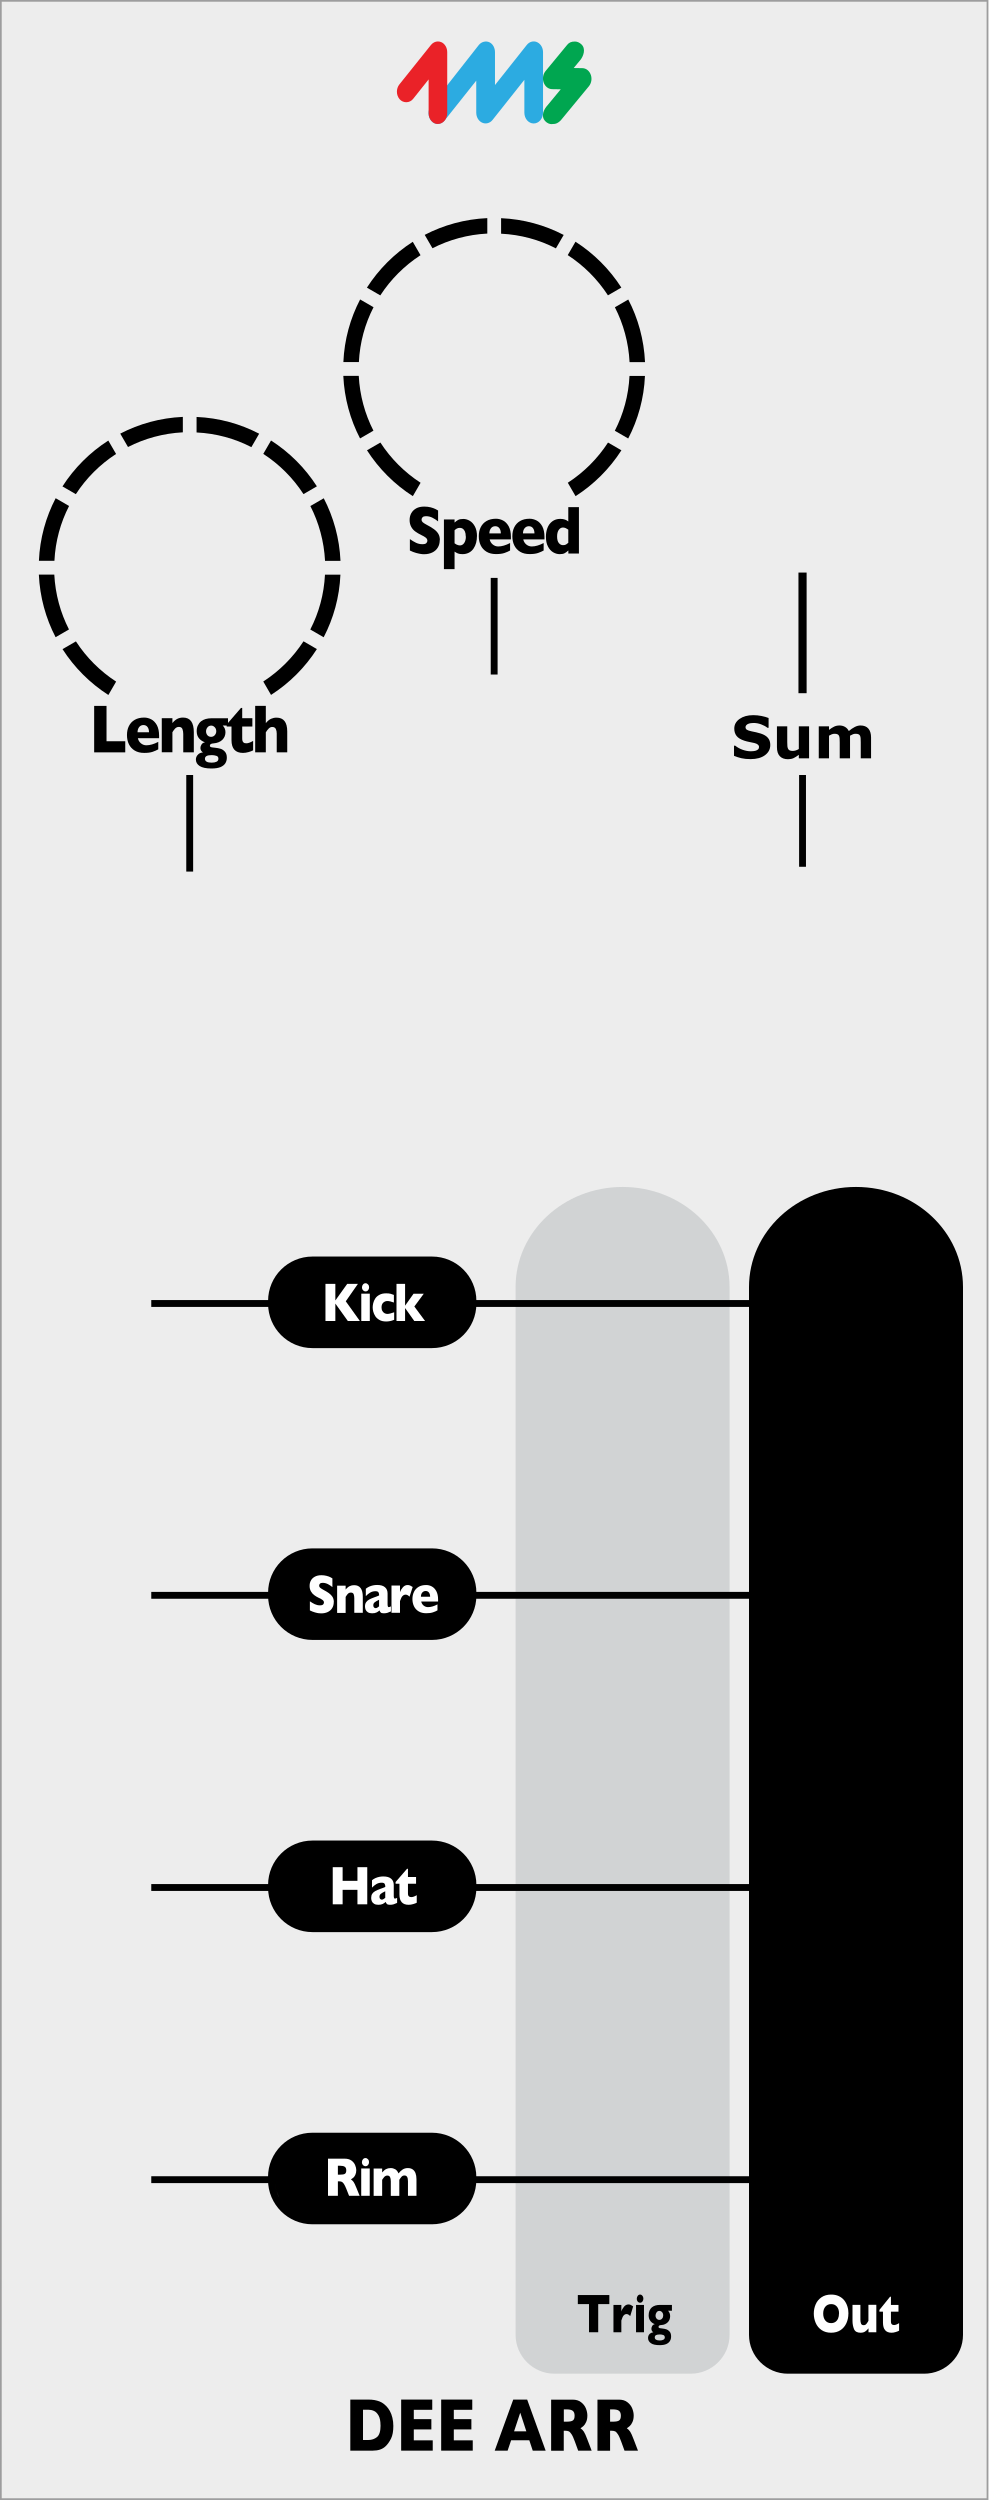
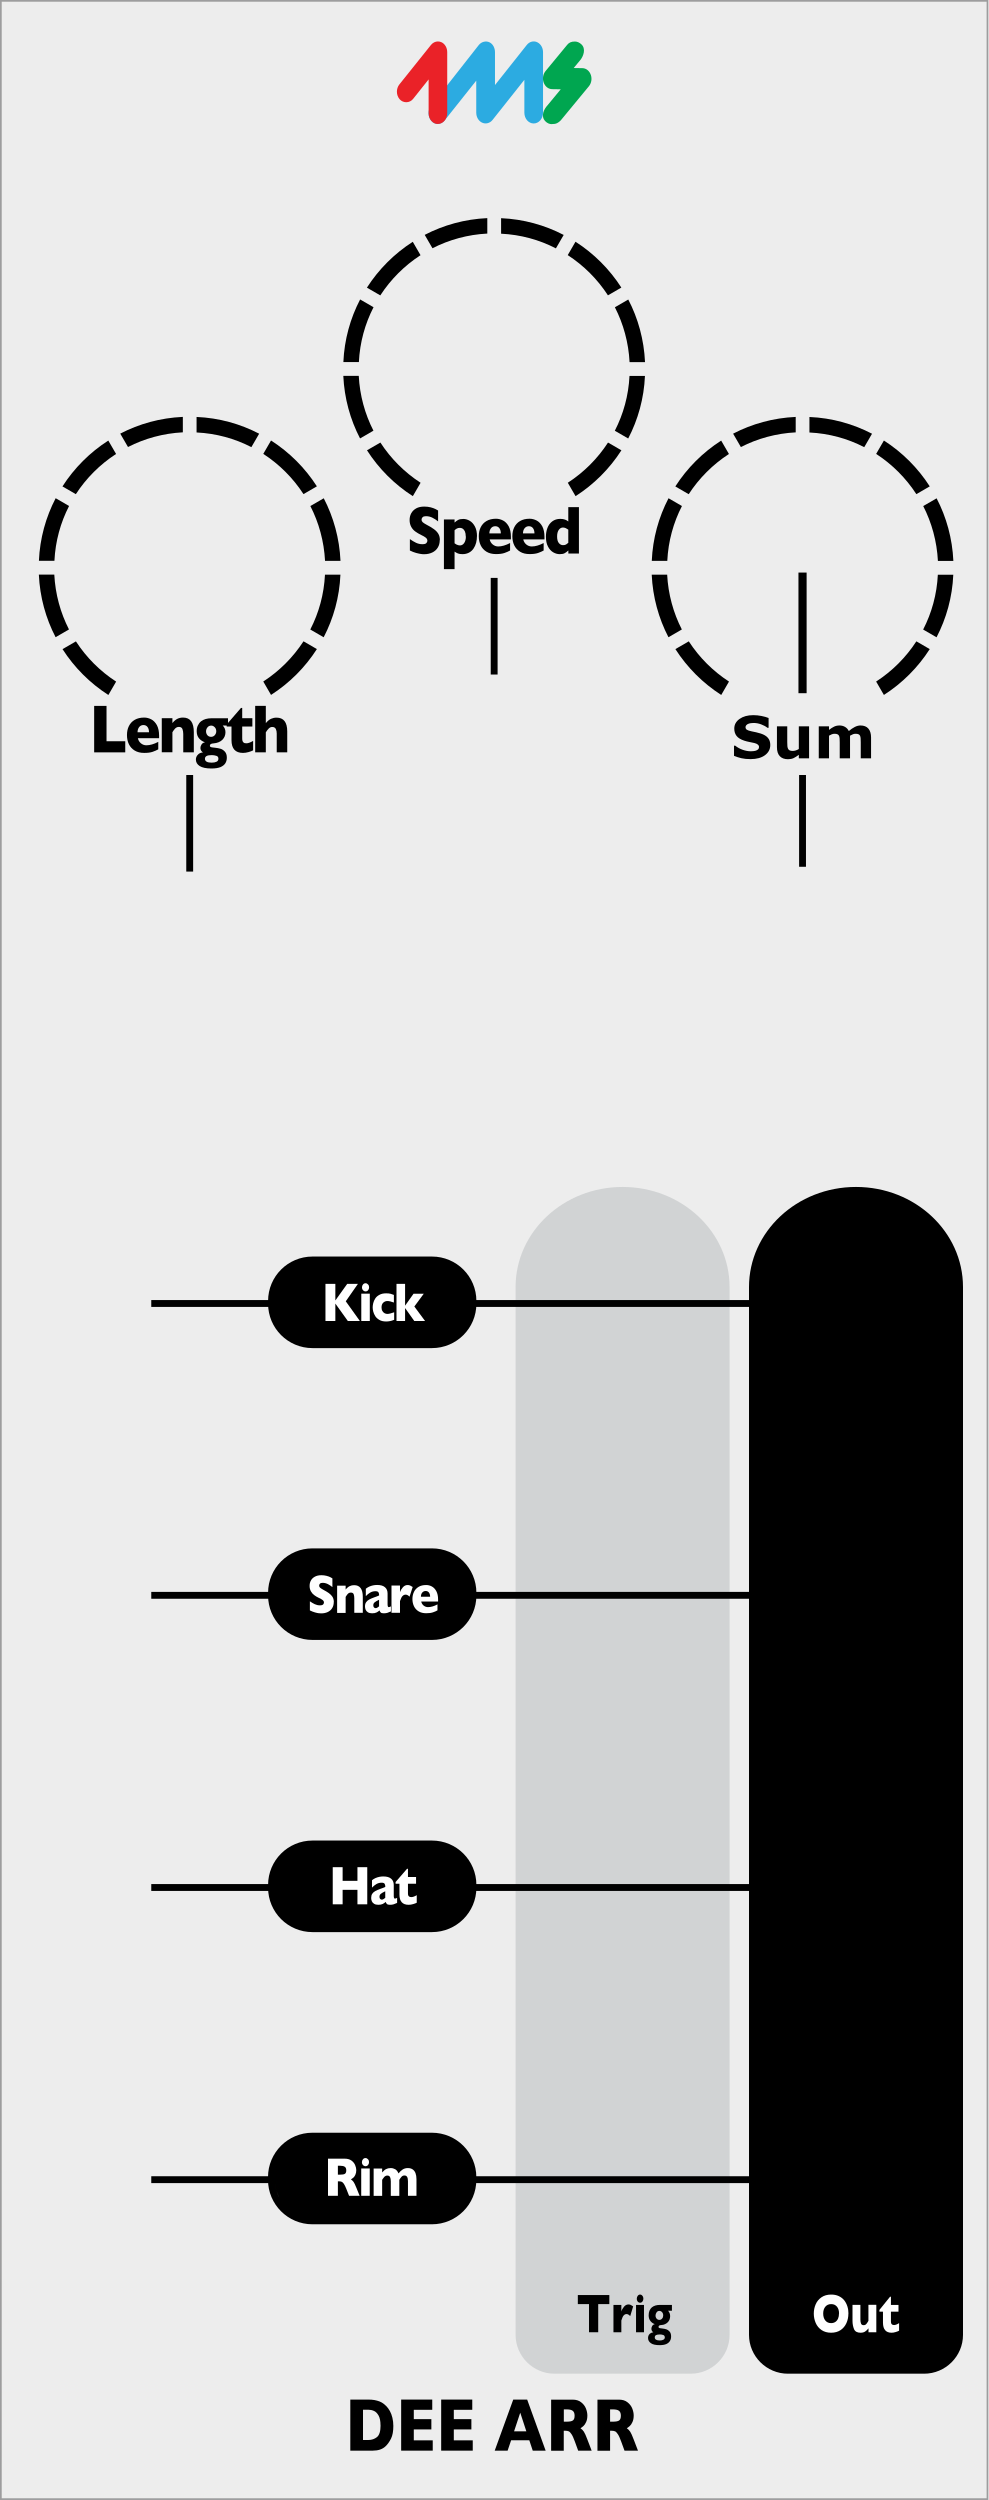
<svg xmlns="http://www.w3.org/2000/svg" width="50.8mm" height="128.5mm" viewBox="0 0 144 364.25" version="1.1" id="svg74">
  <defs id="defs74" />
  <g id="layer1" transform="translate(0,-9.803772e-4)">
    <g id="g2">
      <rect x="0.12" y="0.13" width="143.75" height="364" style="fill:#ededed" id="rect1" />
      <path d="M 143.75,0.25 V 364 H 0.25 V 0.25 h 143.5 M 144,0 H 0 v 364.25 h 144 z" style="fill:#9d9d9e" id="path1" />
    </g>
    <g id="g4">
      <path d="m 63.8,18.07 c -0.37,0 -0.71,-0.17 -0.97,-0.47 -0.51,-0.6 -0.52,-1.54 -0.04,-2.16 l 6.97,-8.88 c 0.38,-0.48 1.05,-0.65 1.57,-0.39 0.5,0.25 0.79,0.82 0.79,1.45 v 4.77 l 4.64,-5.85 c 0.38,-0.48 1.01,-0.64 1.53,-0.38 0.5,0.25 0.83,0.81 0.83,1.44 v 8.82 c 0,0.86 -0.61,1.57 -1.36,1.57 -0.75,0 -1.36,-0.7 -1.36,-1.57 v -4.79 l -4.64,5.85 c -0.38,0.48 -1.01,0.64 -1.54,0.38 -0.5,-0.24 -0.83,-0.81 -0.83,-1.44 v -4.67 l -4.61,5.8 c -0.26,0.32 -0.62,0.51 -1,0.51 v 0 z" style="fill:#2cabe1" id="path2" />
      <path d="m 63.8,18.07 c -0.75,0 -1.35,-0.7 -1.35,-1.57 v -4.93 l -2.26,2.84 c -0.5,0.63 -1.44,0.65 -1.97,0.04 -0.51,-0.6 -0.52,-1.53 -0.03,-2.15 L 62.8,6.54 c 0.26,-0.32 0.63,-0.5 1,-0.5 0.18,0 0.37,0.04 0.54,0.12 0.5,0.25 0.82,0.81 0.82,1.44 v 8.89 c 0,0.86 -0.61,1.57 -1.36,1.57 v 0 z" style="fill:#ea2228" id="path3" />
      <path d="m 80.4,18.09 v 0 c -0.35,0 -0.68,-0.15 -0.94,-0.42 -0.76,-0.78 -0.14,-1.84 0.29,-2.3 l 1.95,-2.36 -1.26,-0.02 c -0.56,-0.01 -1.04,-0.4 -1.24,-1 -0.19,-0.56 -0.07,-1.21 0.29,-1.64 l 3.16,-3.83 c 0.23,-0.28 0.55,-0.48 1.13,-0.47 0.33,0 0.67,0.17 0.92,0.4 0.71,0.66 0.29,1.7 -0.07,2.2 l -1.04,1.26 1.26,0.02 c 0.56,0.01 1.04,0.4 1.24,1 0.19,0.56 0.07,1.21 -0.29,1.64 l -4.1,4.97 c -0.35,0.35 -0.65,0.55 -1.3,0.54 v 0 z" style="fill:#00a650" id="path4" />
    </g>
    <line x1="72" y1="98.28" x2="72" y2="84.2" style="fill:none;stroke:#000000;stroke-miterlimit:10" id="line4" />
    <line x1="116.93" y1="126.29" x2="116.93" y2="112.92" style="fill:none;stroke:#000000;stroke-miterlimit:10" id="line5" />
    <line x1="27.64" y1="126.99" x2="27.64" y2="112.92" style="fill:none;stroke:#000000;stroke-miterlimit:10" id="line6" />
    <path d="m 140.31,187.53 c 0,-8.06 -6.98,-14.59 -15.59,-14.59 -8.61,0 -15.59,6.53 -15.59,14.59 V 320.4 c 0,0 0,-130.63 0,-130.63 v 150.42 c 0,3.11 2.55,5.66 5.67,5.66 h 19.84 c 3.12,0 5.67,-2.54 5.67,-5.66 V 189.77 c 0,0 0,130.62 0,130.62 V 187.52 Z" id="path6" />
    <path d="m 106.3,187.53 c 0,-8.06 -6.98,-14.59 -15.59,-14.59 -8.61,0 -15.59,6.53 -15.59,14.59 V 320.4 c 0,0 0,-130.63 0,-130.63 v 150.42 c 0,3.11 2.55,5.66 5.67,5.66 h 19.84 c 3.12,0 5.67,-2.54 5.67,-5.66 V 189.77 c 0,0 0,130.62 0,130.62 V 187.52 Z" style="fill:#d1d3d4" id="path7" />
    <polyline points="22.04 317.58 40.64 317.58 70.32 317.58 113.39 317.58" style="fill:none;stroke:#000000;stroke-miterlimit:10" id="polyline7" />
    <polyline points="22.04 275.01 40.64 275.01 70.32 275.01 113.39 275.01" style="fill:none;stroke:#000000;stroke-miterlimit:10" id="polyline8" />
    <polyline points="22.04 232.44 40.64 232.44 70.32 232.44 113.39 232.44" style="fill:none;stroke:#000000;stroke-miterlimit:10" id="polyline9" />
    <polyline points="22.04 189.92 40.64 189.92 70.32 189.92 113.39 189.92" style="fill:none;stroke:#000000;stroke-miterlimit:10" id="polyline10" />
    <path d="M 62.93,310.74 H 45.52 c -3.57,0 -6.47,2.9 -6.47,6.47 v 0.4 c 0,3.57 2.9,6.47 6.47,6.47 h 17.41 c 3.57,0 6.47,-2.9 6.47,-6.47 v -0.4 c 0,-3.57 -2.9,-6.47 -6.47,-6.47 z m -22.63,8.5 c -0.16,-0.51 -0.25,-1.06 -0.25,-1.63 v 0 c 0,0.57 0.09,1.11 0.25,1.63 0.11,0.34 0.25,0.67 0.41,0.98 -0.17,-0.31 -0.31,-0.64 -0.41,-0.98 z m 22.63,3.84 H 45.52 c -1.32,0 -2.53,-0.47 -3.48,-1.25 0.95,0.78 2.16,1.25 3.48,1.25 h 17.41 c 1.32,0 2.53,-0.47 3.48,-1.25 -0.95,0.78 -2.16,1.25 -3.48,1.25 z m 5.48,-5.47 c 0,0.57 -0.09,1.11 -0.25,1.63 -0.11,0.34 -0.25,0.67 -0.41,0.98 0.17,-0.31 0.31,-0.64 0.41,-0.98 0.16,-0.51 0.25,-1.06 0.25,-1.63 z" id="path10" />
    <rect x="39.06" y="268.17" width="30.35" height="13.34" rx="6.47" ry="6.47" id="rect10" />
    <rect x="39.06" y="225.6" width="30.35" height="13.34" rx="6.47" ry="6.47" id="rect11" />
    <rect x="39.06" y="183.08" width="30.35" height="13.34" rx="6.47" ry="6.47" id="rect12" />
    <g id="g21">
      <path d="m 81,36.18 1.13,-1.95 c -2.75,-1.43 -5.84,-2.3 -9.12,-2.44 v 2.26 c 2.87,0.14 5.57,0.89 7.99,2.14 z" id="path12" />
      <path d="m 88.58,43.03 1.95,-1.13 c -1.72,-2.68 -4,-4.96 -6.68,-6.68 l -1.13,1.95 c 2.34,1.52 4.33,3.51 5.85,5.85 z" id="path13" />
      <path d="m 61.27,37.18 -1.13,-1.95 c -2.68,1.72 -4.96,4 -6.68,6.68 l 1.95,1.13 c 1.52,-2.34 3.51,-4.33 5.85,-5.85 z" id="path14" />
      <path d="m 91.72,52.76 h 2.26 c -0.15,-3.28 -1.01,-6.37 -2.44,-9.12 l -1.95,1.13 c 1.24,2.42 1.99,5.13 2.14,8 z" id="path15" />
      <path d="m 71,34.04 v -2.26 c -3.28,0.15 -6.37,1.01 -9.12,2.44 l 1.13,1.95 c 2.42,-1.24 5.13,-1.99 8,-2.14 z" id="path16" />
      <path d="m 55.42,64.48 -1.95,1.13 c 1.72,2.68 4,4.96 6.68,6.68 l 1.13,-1.95 c -2.34,-1.52 -4.33,-3.51 -5.85,-5.85 z" id="path17" />
      <path d="m 82.73,70.34 1.13,1.95 c 2.68,-1.72 4.96,-4 6.68,-6.68 l -1.95,-1.13 c -1.52,2.34 -3.51,4.33 -5.85,5.85 z" id="path18" />
      <path d="m 91.72,54.76 c -0.14,2.87 -0.89,5.57 -2.14,8 l 1.95,1.13 c 1.43,-2.75 2.3,-5.84 2.44,-9.12 h -2.26 z" id="path19" />
      <path d="m 52.28,54.76 h -2.26 c 0.15,3.28 1.01,6.37 2.44,9.12 l 1.95,-1.13 c -1.24,-2.42 -1.99,-5.13 -2.14,-8 z" id="path20" />
      <path d="m 54.42,44.76 -1.95,-1.13 c -1.43,2.75 -2.3,5.84 -2.44,9.12 h 2.26 c 0.14,-2.87 0.89,-5.57 2.14,-8 z" id="path21" />
    </g>
    <g id="g31">
      <path d="m 36.63,65.14 1.13,-1.95 c -2.75,-1.43 -5.84,-2.3 -9.12,-2.44 v 2.26 c 2.87,0.14 5.57,0.89 7.99,2.14 z" id="path22" />
      <path d="m 44.22,71.99 1.95,-1.13 c -1.72,-2.68 -4,-4.96 -6.68,-6.68 l -1.13,1.95 c 2.34,1.52 4.33,3.51 5.85,5.85 z" id="path23" />
      <path d="m 16.91,66.14 -1.13,-1.95 c -2.68,1.72 -4.96,4 -6.68,6.68 L 11.05,72 c 1.52,-2.34 3.51,-4.33 5.85,-5.85 z" id="path24" />
      <path d="m 47.35,81.72 h 2.26 C 49.46,78.44 48.6,75.35 47.17,72.6 l -1.95,1.13 c 1.24,2.42 1.99,5.13 2.14,8 z" id="path25" />
      <path d="m 26.64,63 v -2.26 c -3.28,0.15 -6.37,1.01 -9.12,2.44 l 1.13,1.95 c 2.42,-1.24 5.13,-1.99 8,-2.14 z" id="path26" />
      <path d="m 11.06,93.45 -1.95,1.13 c 1.72,2.68 4,4.96 6.68,6.68 l 1.13,-1.95 C 14.58,97.79 12.59,95.8 11.07,93.46 Z" id="path27" />
      <path d="m 38.36,99.3 1.13,1.95 c 2.68,-1.72 4.96,-4 6.68,-6.68 l -1.95,-1.13 c -1.52,2.34 -3.51,4.33 -5.85,5.85 z" id="path28" />
      <path d="m 47.35,83.72 c -0.14,2.87 -0.89,5.57 -2.14,8 l 1.95,1.13 c 1.43,-2.75 2.3,-5.84 2.44,-9.12 h -2.26 z" id="path29" />
      <path d="M 7.92,83.72 H 5.66 C 5.81,87 6.67,90.09 8.1,92.84 l 1.95,-1.13 c -1.24,-2.42 -1.99,-5.13 -2.14,-8 z" id="path30" />
      <path d="M 10.06,73.72 8.11,72.59 c -1.43,2.75 -2.3,5.84 -2.44,9.12 h 2.26 c 0.14,-2.87 0.89,-5.57 2.14,-8 z" id="path31" />
    </g>
    <g id="g37">
      <path d="m 57.31,353.47 c 0,0.76 -0.11,1.38 -0.34,1.84 -0.23,0.46 -0.5,0.84 -0.8,1.12 -0.44,0.42 -1.05,0.63 -1.84,0.63 h -3.29 v -7.44 h 2.54 c 0.38,0 0.71,0.02 0.98,0.07 0.27,0.05 0.52,0.12 0.73,0.2 0.22,0.09 0.4,0.19 0.55,0.3 0.15,0.11 0.29,0.23 0.41,0.35 0.21,0.21 0.39,0.45 0.55,0.74 0.16,0.28 0.28,0.61 0.37,0.98 0.09,0.37 0.14,0.78 0.14,1.21 z m -1.87,-0.1 c 0,-0.61 -0.09,-1.08 -0.28,-1.42 -0.19,-0.34 -0.42,-0.57 -0.68,-0.68 -0.27,-0.12 -0.54,-0.17 -0.81,-0.17 h -0.78 v 4.41 h 0.78 c 0.48,0 0.9,-0.14 1.25,-0.42 0.35,-0.28 0.53,-0.85 0.53,-1.72 z" id="path32" />
      <path d="m 63.05,357.06 h -4.6 v -7.44 h 4.53 v 1.49 h -2.69 v 1.36 h 2.56 v 1.5 h -2.56 v 1.59 h 2.76 z" id="path33" />
      <path d="m 68.88,357.06 h -4.6 v -7.44 h 4.53 v 1.49 h -2.69 v 1.36 h 2.56 v 1.5 h -2.56 v 1.59 h 2.76 z" id="path34" />
      <path d="m 79.5,357.06 h -1.88 l -0.5,-1.51 h -2.65 l -0.51,1.51 h -1.88 l 2.7,-7.44 h 2.03 z m -2.81,-2.81 -0.89,-2.72 -0.9,2.72 h 1.8 z" id="path35" />
      <path d="m 86.22,357.06 h -1.98 l -0.48,-1.32 c -0.18,-0.48 -0.33,-0.84 -0.48,-1.06 -0.14,-0.22 -0.28,-0.37 -0.41,-0.43 -0.13,-0.06 -0.31,-0.09 -0.52,-0.09 h -0.21 v 2.91 H 80.3 v -7.44 h 3.13 c 0.5,0 0.92,0.12 1.24,0.38 0.32,0.25 0.56,0.55 0.7,0.91 0.14,0.36 0.21,0.7 0.21,1.02 0,0.38 -0.06,0.69 -0.18,0.95 -0.12,0.26 -0.24,0.45 -0.38,0.57 -0.13,0.12 -0.28,0.23 -0.44,0.34 0.2,0.14 0.36,0.3 0.49,0.5 0.13,0.19 0.3,0.58 0.52,1.16 l 0.62,1.62 z m -2.5,-5.09 c 0,-0.34 -0.09,-0.58 -0.28,-0.72 -0.18,-0.14 -0.49,-0.2 -0.9,-0.2 h -0.39 v 1.79 h 0.4 c 0.45,0 0.76,-0.06 0.92,-0.18 0.17,-0.12 0.25,-0.35 0.25,-0.69 z" id="path36" />
      <path d="m 92.97,357.06 h -1.98 l -0.48,-1.32 c -0.18,-0.48 -0.33,-0.84 -0.48,-1.06 -0.14,-0.22 -0.28,-0.37 -0.41,-0.43 -0.13,-0.06 -0.31,-0.09 -0.52,-0.09 h -0.21 v 2.91 h -1.84 v -7.44 h 3.13 c 0.5,0 0.92,0.12 1.24,0.38 0.32,0.25 0.56,0.55 0.7,0.91 0.14,0.36 0.21,0.7 0.21,1.02 0,0.38 -0.06,0.69 -0.18,0.95 -0.12,0.26 -0.24,0.45 -0.38,0.57 -0.13,0.12 -0.28,0.23 -0.44,0.34 0.2,0.14 0.36,0.3 0.49,0.5 0.13,0.19 0.3,0.58 0.52,1.16 l 0.62,1.62 z m -2.51,-5.09 c 0,-0.34 -0.09,-0.58 -0.28,-0.72 -0.18,-0.14 -0.49,-0.2 -0.9,-0.2 h -0.39 v 1.79 h 0.4 c 0.45,0 0.76,-0.06 0.92,-0.18 0.17,-0.12 0.25,-0.35 0.25,-0.69 z" id="path37" />
    </g>
    <g id="g45">
      <path d="m 88.79,335.71 h -1.63 v 4.1 h -1.34 v -4.1 h -1.63 v -1.32 h 4.59 v 1.32 z" id="path42" />
      <path d="m 92.25,336.05 -0.43,1.41 c -0.18,-0.2 -0.35,-0.3 -0.53,-0.3 -0.16,0 -0.3,0.07 -0.42,0.2 -0.12,0.13 -0.23,0.38 -0.34,0.74 v 1.71 h -1.15 v -3.98 h 1.15 v 0.96 c 0.07,-0.24 0.2,-0.47 0.38,-0.69 0.18,-0.22 0.4,-0.34 0.65,-0.34 0.13,0 0.24,0.02 0.34,0.07 0.1,0.05 0.21,0.12 0.35,0.21 z" id="path43" />
      <path d="m 93.83,339.81 h -1.16 v -3.98 h 1.16 z m -0.09,-4.89 c 0,0.16 -0.05,0.3 -0.14,0.42 -0.1,0.12 -0.21,0.17 -0.34,0.17 -0.09,0 -0.17,-0.03 -0.25,-0.08 -0.07,-0.05 -0.13,-0.12 -0.17,-0.21 -0.04,-0.09 -0.06,-0.19 -0.06,-0.3 0,-0.16 0.05,-0.3 0.14,-0.42 0.09,-0.12 0.21,-0.18 0.34,-0.18 0.13,0 0.25,0.06 0.34,0.18 0.1,0.12 0.14,0.26 0.14,0.42 z" id="path44" />
      <path d="m 97.91,336.68 h -0.57 c 0.2,0.21 0.3,0.48 0.3,0.79 0,0.16 -0.03,0.32 -0.08,0.47 -0.06,0.15 -0.14,0.29 -0.25,0.4 -0.11,0.12 -0.25,0.21 -0.41,0.29 -0.16,0.08 -0.35,0.12 -0.55,0.13 -0.27,0.01 -0.4,0.1 -0.4,0.26 0,0.06 0.02,0.11 0.05,0.14 0.03,0.03 0.09,0.05 0.16,0.06 0.07,0.01 0.2,0.03 0.37,0.05 0.2,0.02 0.38,0.06 0.55,0.11 0.17,0.05 0.33,0.16 0.48,0.33 0.15,0.17 0.22,0.41 0.22,0.71 0,0.25 -0.05,0.47 -0.17,0.66 -0.11,0.19 -0.29,0.34 -0.53,0.45 -0.25,0.11 -0.57,0.16 -0.97,0.16 -0.58,0 -1.01,-0.09 -1.28,-0.29 -0.27,-0.19 -0.41,-0.44 -0.41,-0.76 0,-0.09 0.02,-0.18 0.05,-0.3 0.04,-0.11 0.11,-0.22 0.22,-0.32 0.11,-0.1 0.28,-0.17 0.5,-0.21 -0.08,-0.03 -0.14,-0.1 -0.2,-0.2 -0.06,-0.1 -0.08,-0.2 -0.08,-0.31 0,-0.14 0.04,-0.27 0.12,-0.41 0.08,-0.13 0.2,-0.22 0.38,-0.26 -0.24,-0.08 -0.45,-0.22 -0.63,-0.44 -0.18,-0.22 -0.27,-0.5 -0.27,-0.84 0,-0.26 0.04,-0.49 0.12,-0.68 0.08,-0.2 0.2,-0.35 0.34,-0.48 0.15,-0.12 0.31,-0.21 0.51,-0.27 0.2,-0.06 0.4,-0.09 0.63,-0.09 h 1.79 v 0.85 z m -1.05,3.87 c 0,-0.17 -0.08,-0.29 -0.23,-0.34 -0.15,-0.05 -0.31,-0.08 -0.47,-0.08 -0.27,0 -0.46,0.04 -0.58,0.1 -0.12,0.07 -0.18,0.18 -0.18,0.33 0,0.3 0.25,0.45 0.74,0.45 0.22,0 0.39,-0.04 0.53,-0.12 0.13,-0.08 0.2,-0.19 0.2,-0.35 z m -0.23,-3.19 c 0,-0.2 -0.06,-0.36 -0.17,-0.48 -0.11,-0.12 -0.24,-0.18 -0.38,-0.18 -0.18,0 -0.32,0.07 -0.42,0.22 -0.1,0.15 -0.15,0.3 -0.15,0.46 0,0.11 0.02,0.22 0.07,0.31 0.04,0.1 0.11,0.17 0.19,0.23 0.08,0.06 0.17,0.09 0.29,0.09 0.17,0 0.3,-0.06 0.41,-0.19 0.11,-0.13 0.16,-0.28 0.16,-0.46 z" id="path45" />
    </g>
    <g id="g48">
      <path d="m 123.61,337.1 c 0,0.51 -0.1,0.97 -0.29,1.39 -0.19,0.42 -0.48,0.76 -0.85,1.01 -0.37,0.25 -0.84,0.38 -1.38,0.38 -0.54,0 -1.01,-0.13 -1.39,-0.39 -0.38,-0.26 -0.66,-0.6 -0.85,-1.03 -0.18,-0.42 -0.28,-0.88 -0.28,-1.36 0,-0.48 0.09,-0.94 0.28,-1.37 0.18,-0.42 0.47,-0.76 0.85,-1.02 0.38,-0.26 0.85,-0.39 1.4,-0.39 0.41,0 0.78,0.07 1.1,0.22 0.32,0.15 0.59,0.35 0.79,0.6 0.2,0.25 0.36,0.55 0.47,0.89 0.11,0.34 0.16,0.69 0.16,1.06 z m -1.36,0 c 0,-0.2 -0.02,-0.39 -0.07,-0.56 -0.05,-0.17 -0.12,-0.31 -0.22,-0.44 -0.1,-0.12 -0.22,-0.22 -0.36,-0.29 -0.14,-0.07 -0.31,-0.1 -0.5,-0.1 -0.36,0 -0.64,0.13 -0.85,0.38 -0.21,0.26 -0.31,0.59 -0.31,1 0,0.41 0.1,0.75 0.31,1.01 0.21,0.26 0.49,0.38 0.84,0.38 0.25,0 0.45,-0.06 0.63,-0.18 0.17,-0.12 0.3,-0.28 0.39,-0.49 0.09,-0.21 0.13,-0.45 0.13,-0.72 z" style="fill:#ffffff" id="path46" />
      <path d="m 127.69,339.81 h -1.15 v -0.57 c -0.16,0.21 -0.33,0.37 -0.51,0.48 -0.18,0.11 -0.39,0.16 -0.64,0.16 -0.49,0 -0.81,-0.17 -0.96,-0.53 -0.14,-0.35 -0.22,-0.75 -0.22,-1.19 v -2.34 h 1.15 v 2.15 c 0,0.22 0.03,0.41 0.09,0.57 0.06,0.16 0.19,0.24 0.38,0.24 0.17,0 0.3,-0.06 0.4,-0.18 0.1,-0.12 0.2,-0.27 0.3,-0.45 v -2.34 h 1.15 v 3.98 z" style="fill:#ffffff" id="path47" />
      <path d="m 131,339.58 c -0.12,0.07 -0.28,0.14 -0.5,0.2 -0.21,0.07 -0.41,0.1 -0.6,0.1 -0.83,0 -1.25,-0.49 -1.25,-1.48 v -1.59 h -0.52 v -0.25 l 1.55,-1.92 h 0.13 v 1.19 h 1.1 v 0.98 h -1.1 v 1.27 c 0,0.15 0,0.27 0.02,0.36 0.01,0.09 0.06,0.17 0.13,0.23 0.07,0.06 0.17,0.09 0.32,0.09 0.18,0 0.42,-0.09 0.72,-0.28 z" style="fill:#ffffff" id="path48" />
    </g>
    <g id="g51">
      <path d="m 52.4,319.93 h -1.54 l -0.38,-0.96 c -0.14,-0.35 -0.26,-0.61 -0.37,-0.77 -0.11,-0.16 -0.22,-0.27 -0.32,-0.31 -0.1,-0.04 -0.24,-0.07 -0.4,-0.07 h -0.16 v 2.11 h -1.44 v -5.41 h 2.44 c 0.39,0 0.72,0.09 0.97,0.27 0.25,0.18 0.43,0.4 0.54,0.66 0.11,0.26 0.17,0.51 0.17,0.74 0,0.27 -0.05,0.5 -0.14,0.69 -0.09,0.19 -0.19,0.33 -0.29,0.41 -0.1,0.08 -0.22,0.17 -0.35,0.25 0.15,0.1 0.28,0.22 0.38,0.36 0.1,0.14 0.24,0.42 0.41,0.85 z m -1.95,-3.71 c 0,-0.25 -0.07,-0.42 -0.22,-0.52 -0.14,-0.1 -0.38,-0.15 -0.7,-0.15 h -0.3 v 1.3 h 0.31 c 0.35,0 0.59,-0.04 0.72,-0.13 0.13,-0.09 0.19,-0.25 0.19,-0.5 z" style="fill:#ffffff" id="path49" />
      <path d="m 53.87,319.93 h -1.24 v -3.98 h 1.24 z m -0.1,-4.9 c 0,0.16 -0.05,0.3 -0.15,0.42 -0.1,0.12 -0.23,0.17 -0.37,0.17 -0.1,0 -0.18,-0.03 -0.26,-0.08 -0.08,-0.05 -0.14,-0.12 -0.19,-0.21 -0.05,-0.09 -0.07,-0.19 -0.07,-0.3 0,-0.16 0.05,-0.3 0.15,-0.42 0.1,-0.12 0.22,-0.18 0.37,-0.18 0.15,0 0.26,0.06 0.37,0.18 0.11,0.12 0.15,0.26 0.15,0.42 z" style="fill:#ffffff" id="path50" />
      <path d="m 60.68,319.93 h -1.24 v -2.12 c 0,-0.28 -0.04,-0.49 -0.12,-0.63 -0.08,-0.14 -0.21,-0.21 -0.39,-0.21 -0.18,0 -0.31,0.06 -0.42,0.18 -0.11,0.12 -0.22,0.27 -0.33,0.45 v 2.34 h -1.24 v -2.12 c 0,-0.27 -0.04,-0.47 -0.11,-0.62 -0.08,-0.15 -0.21,-0.22 -0.4,-0.22 -0.09,0 -0.18,0.02 -0.25,0.06 -0.08,0.04 -0.14,0.09 -0.19,0.14 -0.05,0.05 -0.11,0.13 -0.18,0.23 -0.07,0.1 -0.11,0.17 -0.13,0.19 v 2.34 h -1.24 v -3.98 h 1.24 v 0.57 c 0.19,-0.22 0.37,-0.39 0.57,-0.49 0.19,-0.1 0.41,-0.15 0.67,-0.15 0.12,0 0.23,0.01 0.34,0.04 0.11,0.03 0.21,0.07 0.32,0.13 0.1,0.06 0.2,0.14 0.28,0.25 0.08,0.1 0.15,0.23 0.2,0.36 0.2,-0.25 0.41,-0.45 0.62,-0.58 0.21,-0.13 0.46,-0.2 0.74,-0.2 0.28,0 0.51,0.06 0.7,0.19 0.19,0.13 0.33,0.31 0.42,0.55 0.09,0.24 0.14,0.53 0.14,0.88 v 2.43 z" style="fill:#ffffff" id="path51" />
    </g>
    <g id="g54">
      <path d="m 53.51,277.46 h -1.43 v -2.11 h -2.16 v 2.11 h -1.44 v -5.41 h 1.44 v 1.99 h 2.16 v -1.99 h 1.43 z" style="fill:#ffffff" id="path52" />
      <path d="m 57.85,277.26 c -0.18,0.08 -0.35,0.15 -0.5,0.2 -0.15,0.05 -0.34,0.07 -0.55,0.07 -0.2,0 -0.35,-0.04 -0.43,-0.12 -0.08,-0.08 -0.14,-0.18 -0.17,-0.3 -0.13,0.12 -0.28,0.22 -0.44,0.3 -0.16,0.08 -0.38,0.12 -0.64,0.12 -0.26,0 -0.46,-0.05 -0.62,-0.15 -0.16,-0.1 -0.27,-0.23 -0.33,-0.38 -0.06,-0.15 -0.09,-0.31 -0.09,-0.47 0,-0.24 0.05,-0.45 0.16,-0.61 0.11,-0.16 0.25,-0.29 0.44,-0.39 0.18,-0.1 0.43,-0.21 0.73,-0.32 0.17,-0.06 0.3,-0.11 0.39,-0.14 0.09,-0.03 0.15,-0.06 0.2,-0.08 0.04,-0.02 0.09,-0.04 0.14,-0.07 0,-0.19 -0.03,-0.34 -0.1,-0.45 -0.07,-0.11 -0.22,-0.16 -0.45,-0.16 -0.27,0 -0.52,0.07 -0.75,0.2 -0.23,0.14 -0.44,0.31 -0.64,0.52 v -1.08 c 0.15,-0.12 0.32,-0.23 0.5,-0.31 0.18,-0.08 0.37,-0.14 0.56,-0.18 0.19,-0.04 0.39,-0.06 0.59,-0.06 0.51,0 0.89,0.11 1.14,0.33 0.26,0.22 0.38,0.53 0.38,0.92 v 1.54 c 0,0.15 0.01,0.25 0.04,0.33 0.02,0.07 0.07,0.11 0.13,0.11 0.08,0 0.18,-0.04 0.32,-0.11 v 0.74 z m -1.72,-0.76 v -0.94 c -0.29,0.14 -0.51,0.26 -0.64,0.37 -0.14,0.11 -0.2,0.25 -0.2,0.44 0,0.13 0.03,0.23 0.1,0.3 0.07,0.07 0.15,0.11 0.24,0.11 0.08,0 0.17,-0.03 0.25,-0.08 0.08,-0.05 0.17,-0.12 0.26,-0.19 z" style="fill:#ffffff" id="path53" />
      <path d="m 60.72,277.23 c -0.13,0.07 -0.31,0.14 -0.53,0.2 -0.23,0.07 -0.44,0.1 -0.65,0.1 -0.89,0 -1.34,-0.49 -1.34,-1.48 v -1.59 h -0.56 v -0.25 l 1.66,-1.92 h 0.14 v 1.19 h 1.18 v 0.98 h -1.18 v 1.27 c 0,0.15 0,0.27 0.02,0.36 0.02,0.09 0.06,0.17 0.14,0.23 0.07,0.06 0.19,0.09 0.34,0.09 0.2,0 0.46,-0.09 0.78,-0.28 z" style="fill:#ffffff" id="path54" />
    </g>
    <g id="g59">
      <path d="m 48.63,233.42 c 0,0.34 -0.08,0.63 -0.23,0.88 -0.15,0.25 -0.37,0.44 -0.64,0.57 -0.27,0.13 -0.59,0.2 -0.94,0.2 -0.1,0 -0.22,0 -0.36,-0.02 -0.14,-0.01 -0.33,-0.05 -0.57,-0.12 -0.24,-0.07 -0.48,-0.16 -0.74,-0.29 v -1.33 c 0.24,0.17 0.48,0.31 0.71,0.42 0.23,0.11 0.48,0.17 0.75,0.17 0.25,0 0.4,-0.05 0.48,-0.14 0.07,-0.09 0.11,-0.18 0.11,-0.26 0,-0.15 -0.06,-0.27 -0.19,-0.37 -0.12,-0.1 -0.3,-0.2 -0.54,-0.31 -0.26,-0.12 -0.49,-0.26 -0.69,-0.41 -0.2,-0.15 -0.36,-0.33 -0.48,-0.55 -0.12,-0.22 -0.19,-0.48 -0.19,-0.79 0,-0.31 0.06,-0.56 0.19,-0.79 0.13,-0.24 0.32,-0.42 0.58,-0.56 0.26,-0.14 0.58,-0.21 0.95,-0.21 0.27,0 0.51,0.03 0.74,0.09 0.23,0.06 0.41,0.12 0.56,0.2 0.15,0.07 0.25,0.13 0.3,0.17 v 1.27 c -0.19,-0.16 -0.41,-0.3 -0.65,-0.43 -0.24,-0.12 -0.5,-0.19 -0.77,-0.19 -0.18,0 -0.31,0.04 -0.39,0.12 -0.08,0.08 -0.12,0.17 -0.12,0.29 0,0.11 0.04,0.2 0.12,0.28 0.08,0.08 0.22,0.17 0.43,0.29 0.37,0.2 0.66,0.37 0.88,0.53 0.22,0.16 0.39,0.34 0.52,0.54 0.12,0.2 0.19,0.46 0.19,0.76 z" style="fill:#ffffff" id="path55" />
      <path d="m 52.86,234.99 h -1.24 v -2.14 c 0,-0.22 -0.03,-0.41 -0.09,-0.57 -0.06,-0.16 -0.2,-0.24 -0.41,-0.24 -0.1,0 -0.19,0.02 -0.27,0.06 -0.08,0.04 -0.15,0.1 -0.21,0.17 -0.06,0.07 -0.11,0.13 -0.15,0.2 -0.04,0.06 -0.08,0.13 -0.13,0.2 v 2.34 h -1.24 v -3.98 h 1.24 v 0.57 c 0.19,-0.24 0.39,-0.4 0.59,-0.5 0.2,-0.1 0.41,-0.14 0.65,-0.14 0.84,0 1.26,0.57 1.26,1.71 v 2.34 z" style="fill:#ffffff" id="path56" />
      <path d="m 56.95,234.79 c -0.18,0.08 -0.35,0.15 -0.5,0.2 -0.15,0.05 -0.34,0.07 -0.55,0.07 -0.2,0 -0.35,-0.04 -0.43,-0.12 -0.08,-0.08 -0.14,-0.18 -0.17,-0.3 -0.13,0.12 -0.28,0.22 -0.44,0.3 -0.16,0.08 -0.38,0.12 -0.64,0.12 -0.26,0 -0.46,-0.05 -0.62,-0.15 -0.16,-0.1 -0.27,-0.23 -0.33,-0.38 -0.06,-0.15 -0.09,-0.31 -0.09,-0.47 0,-0.25 0.05,-0.45 0.16,-0.61 0.11,-0.16 0.25,-0.29 0.44,-0.39 0.18,-0.1 0.43,-0.21 0.73,-0.32 0.17,-0.06 0.3,-0.11 0.39,-0.14 0.09,-0.03 0.15,-0.06 0.2,-0.08 0.04,-0.02 0.09,-0.04 0.14,-0.07 0,-0.19 -0.03,-0.34 -0.1,-0.45 -0.07,-0.11 -0.22,-0.16 -0.45,-0.16 -0.27,0 -0.52,0.07 -0.75,0.2 -0.23,0.13 -0.44,0.31 -0.64,0.52 v -1.08 c 0.15,-0.12 0.32,-0.23 0.5,-0.31 0.18,-0.08 0.37,-0.14 0.56,-0.18 0.19,-0.04 0.39,-0.06 0.59,-0.06 0.51,0 0.89,0.11 1.14,0.33 0.26,0.22 0.38,0.53 0.38,0.92 v 1.54 c 0,0.15 0.01,0.25 0.04,0.33 0.02,0.07 0.07,0.11 0.13,0.11 0.08,0 0.18,-0.04 0.32,-0.11 v 0.74 z m -1.72,-0.76 v -0.94 c -0.29,0.13 -0.51,0.26 -0.64,0.37 -0.14,0.11 -0.2,0.25 -0.2,0.44 0,0.13 0.03,0.23 0.1,0.3 0.07,0.07 0.15,0.11 0.24,0.11 0.08,0 0.17,-0.03 0.25,-0.08 0.08,-0.05 0.17,-0.12 0.26,-0.19 z" style="fill:#ffffff" id="path57" />
      <path d="m 60.13,231.23 -0.46,1.41 c -0.19,-0.2 -0.38,-0.3 -0.57,-0.3 -0.17,0 -0.32,0.07 -0.45,0.2 -0.13,0.13 -0.25,0.38 -0.37,0.74 v 1.71 h -1.24 v -3.98 h 1.24 v 0.96 c 0.08,-0.24 0.22,-0.47 0.41,-0.69 0.2,-0.23 0.43,-0.34 0.69,-0.34 0.14,0 0.26,0.02 0.37,0.07 0.1,0.05 0.23,0.12 0.37,0.21 z" style="fill:#ffffff" id="path58" />
      <path d="m 63.83,233.34 h -2.46 c 0.05,0.24 0.17,0.44 0.35,0.59 0.19,0.15 0.4,0.23 0.64,0.23 0.42,0 0.88,-0.13 1.38,-0.4 v 0.87 c -0.18,0.11 -0.4,0.2 -0.66,0.29 -0.26,0.09 -0.59,0.13 -0.98,0.13 -0.43,0 -0.8,-0.09 -1.1,-0.27 -0.3,-0.18 -0.53,-0.43 -0.68,-0.74 -0.15,-0.31 -0.23,-0.67 -0.23,-1.06 0,-0.39 0.08,-0.74 0.23,-1.05 0.15,-0.31 0.38,-0.55 0.68,-0.73 0.3,-0.18 0.67,-0.26 1.1,-0.26 0.28,0 0.56,0.07 0.82,0.21 0.26,0.14 0.48,0.37 0.65,0.68 0.17,0.32 0.26,0.72 0.26,1.22 v 0.28 z m -1.16,-0.69 c 0,-0.26 -0.06,-0.46 -0.17,-0.61 -0.11,-0.15 -0.27,-0.23 -0.48,-0.23 -0.21,0 -0.37,0.08 -0.5,0.23 -0.13,0.15 -0.19,0.36 -0.19,0.61 z" style="fill:#ffffff" id="path59" />
    </g>
    <g id="g63">
      <path d="m 52.43,192.47 h -1.75 l -1.82,-2.54 v 2.54 h -1.44 v -5.41 h 1.44 v 2.42 l 1.73,-2.42 h 1.56 l -1.77,2.54 2.06,2.88 z" style="fill:#ffffff" id="path60" />
      <path d="m 53.88,192.47 h -1.24 v -3.98 h 1.24 z m -0.1,-4.9 c 0,0.16 -0.05,0.3 -0.15,0.42 -0.1,0.12 -0.23,0.17 -0.37,0.17 -0.1,0 -0.18,-0.03 -0.26,-0.08 -0.08,-0.05 -0.14,-0.12 -0.19,-0.21 -0.05,-0.09 -0.07,-0.19 -0.07,-0.3 0,-0.16 0.05,-0.3 0.15,-0.42 0.1,-0.12 0.22,-0.18 0.37,-0.18 0.15,0 0.26,0.06 0.37,0.18 0.11,0.12 0.15,0.26 0.15,0.42 z" style="fill:#ffffff" id="path61" />
      <path d="m 57.45,192.29 c -0.1,0.04 -0.21,0.09 -0.33,0.12 -0.11,0.04 -0.24,0.07 -0.39,0.09 -0.14,0.03 -0.3,0.04 -0.47,0.04 -0.38,0 -0.71,-0.07 -0.97,-0.22 -0.26,-0.15 -0.47,-0.33 -0.61,-0.55 -0.14,-0.22 -0.24,-0.45 -0.3,-0.68 -0.06,-0.23 -0.08,-0.44 -0.08,-0.61 0,-0.17 0.03,-0.38 0.08,-0.61 0.06,-0.23 0.15,-0.46 0.29,-0.67 0.14,-0.22 0.34,-0.4 0.61,-0.54 0.26,-0.15 0.59,-0.22 0.98,-0.22 0.26,0 0.47,0.02 0.63,0.06 0.16,0.04 0.33,0.1 0.5,0.17 v 1.11 c -0.4,-0.15 -0.72,-0.22 -0.95,-0.22 -0.23,0 -0.42,0.08 -0.59,0.23 -0.17,0.15 -0.26,0.39 -0.26,0.7 0,0.21 0.04,0.39 0.13,0.53 0.08,0.14 0.19,0.25 0.32,0.32 0.13,0.07 0.26,0.1 0.39,0.1 0.12,0 0.26,-0.02 0.42,-0.06 0.16,-0.04 0.35,-0.1 0.58,-0.18 v 1.11 z" style="fill:#ffffff" id="path62" />
      <path d="m 61.93,192.47 h -1.57 l -1.34,-1.89 v 1.89 h -1.25 v -5.41 h 1.25 v 3.18 l 1.23,-1.74 h 1.49 l -1.37,1.86 1.57,2.12 z" style="fill:#ffffff" id="path63" />
    </g>
    <g id="g68">
      <path d="m 64.07,78.69 c 0,0.42 -0.09,0.79 -0.29,1.1 -0.19,0.31 -0.46,0.55 -0.8,0.71 -0.34,0.16 -0.73,0.25 -1.17,0.25 -0.12,0 -0.27,0 -0.45,-0.03 -0.18,-0.03 -0.42,-0.07 -0.71,-0.15 -0.3,-0.08 -0.61,-0.2 -0.93,-0.36 v -1.66 c 0.3,0.21 0.6,0.39 0.89,0.53 0.29,0.14 0.6,0.21 0.93,0.21 0.31,0 0.5,-0.06 0.59,-0.17 0.09,-0.12 0.14,-0.22 0.14,-0.32 0,-0.18 -0.08,-0.34 -0.23,-0.46 -0.15,-0.13 -0.38,-0.25 -0.67,-0.39 -0.33,-0.16 -0.61,-0.33 -0.86,-0.51 -0.25,-0.18 -0.45,-0.41 -0.6,-0.69 -0.15,-0.28 -0.23,-0.6 -0.23,-0.98 0,-0.38 0.08,-0.69 0.24,-0.99 0.16,-0.29 0.4,-0.53 0.72,-0.71 0.32,-0.18 0.72,-0.26 1.19,-0.26 0.33,0 0.64,0.04 0.92,0.11 0.28,0.07 0.51,0.16 0.7,0.25 0.19,0.09 0.31,0.16 0.38,0.21 v 1.59 c -0.24,-0.2 -0.51,-0.38 -0.81,-0.53 -0.3,-0.16 -0.62,-0.23 -0.96,-0.23 -0.22,0 -0.39,0.05 -0.49,0.15 -0.1,0.1 -0.15,0.22 -0.15,0.36 0,0.13 0.05,0.25 0.15,0.35 0.1,0.1 0.28,0.22 0.54,0.36 0.46,0.24 0.83,0.46 1.1,0.66 0.28,0.2 0.49,0.42 0.65,0.68 0.16,0.26 0.23,0.57 0.23,0.95 z" id="path64" />
      <path d="m 69.49,78.13 c 0,0.33 -0.04,0.65 -0.12,0.96 -0.08,0.31 -0.21,0.59 -0.38,0.84 -0.17,0.25 -0.39,0.45 -0.66,0.59 -0.27,0.14 -0.58,0.22 -0.93,0.22 -0.29,0 -0.51,-0.03 -0.68,-0.1 -0.17,-0.07 -0.33,-0.16 -0.49,-0.27 v 2.55 h -1.55 v -7.23 h 1.55 v 0.45 c 0.16,-0.15 0.33,-0.28 0.51,-0.38 0.18,-0.1 0.44,-0.15 0.76,-0.15 0.32,0 0.63,0.09 0.94,0.27 0.31,0.18 0.56,0.46 0.76,0.84 0.2,0.38 0.3,0.86 0.3,1.43 z m -1.63,0.04 c 0,-0.3 -0.04,-0.54 -0.12,-0.73 -0.08,-0.19 -0.19,-0.32 -0.32,-0.41 -0.13,-0.09 -0.27,-0.12 -0.41,-0.12 -0.18,0 -0.33,0.03 -0.45,0.1 -0.12,0.07 -0.23,0.15 -0.33,0.25 v 1.9 c 0.05,0.03 0.11,0.07 0.17,0.11 0.06,0.04 0.12,0.08 0.19,0.1 0.06,0.03 0.13,0.05 0.2,0.07 0.07,0.02 0.15,0.03 0.23,0.03 0.24,0 0.45,-0.12 0.61,-0.35 0.16,-0.23 0.25,-0.55 0.25,-0.96 z" id="path65" />
      <path d="m 74.43,78.59 h -3.08 c 0.06,0.3 0.21,0.55 0.44,0.74 0.23,0.19 0.5,0.29 0.8,0.29 0.52,0 1.1,-0.17 1.73,-0.5 v 1.09 c -0.23,0.13 -0.5,0.25 -0.82,0.36 -0.32,0.11 -0.73,0.16 -1.23,0.16 -0.54,0 -1,-0.11 -1.38,-0.34 -0.38,-0.23 -0.66,-0.54 -0.85,-0.93 -0.19,-0.39 -0.28,-0.83 -0.28,-1.33 0,-0.5 0.09,-0.93 0.28,-1.31 0.19,-0.38 0.47,-0.69 0.85,-0.91 0.38,-0.22 0.84,-0.33 1.38,-0.33 0.36,0 0.7,0.09 1.03,0.26 0.33,0.17 0.6,0.46 0.82,0.85 0.21,0.4 0.32,0.91 0.32,1.53 v 0.35 z m -1.46,-0.87 c 0,-0.32 -0.07,-0.57 -0.21,-0.76 -0.14,-0.19 -0.34,-0.29 -0.6,-0.29 -0.26,0 -0.47,0.1 -0.62,0.29 -0.15,0.19 -0.24,0.45 -0.24,0.76 z" id="path66" />
      <path d="m 79.32,78.59 h -3.08 c 0.06,0.3 0.21,0.55 0.44,0.74 0.23,0.19 0.5,0.29 0.8,0.29 0.52,0 1.1,-0.17 1.73,-0.5 v 1.09 c -0.23,0.13 -0.5,0.25 -0.82,0.36 -0.32,0.11 -0.73,0.16 -1.23,0.16 -0.54,0 -1,-0.11 -1.38,-0.34 -0.38,-0.23 -0.66,-0.54 -0.85,-0.93 -0.19,-0.39 -0.28,-0.83 -0.28,-1.33 0,-0.5 0.09,-0.93 0.28,-1.31 0.19,-0.38 0.47,-0.69 0.85,-0.91 0.38,-0.22 0.84,-0.33 1.38,-0.33 0.36,0 0.7,0.09 1.03,0.26 0.33,0.17 0.6,0.46 0.82,0.85 0.21,0.4 0.32,0.91 0.32,1.53 v 0.35 z m -1.45,-0.87 c 0,-0.32 -0.07,-0.57 -0.21,-0.76 -0.14,-0.19 -0.34,-0.29 -0.6,-0.29 -0.26,0 -0.46,0.1 -0.62,0.29 -0.16,0.19 -0.24,0.45 -0.24,0.76 z" id="path67" />
      <path d="M 84.36,80.65 H 82.81 V 80.2 c -0.16,0.16 -0.34,0.28 -0.52,0.39 -0.18,0.11 -0.43,0.15 -0.75,0.15 -0.32,0 -0.63,-0.09 -0.94,-0.27 -0.31,-0.18 -0.56,-0.46 -0.76,-0.84 -0.2,-0.38 -0.3,-0.86 -0.3,-1.43 0,-0.45 0.07,-0.88 0.22,-1.27 0.15,-0.4 0.38,-0.72 0.7,-0.96 0.32,-0.24 0.71,-0.37 1.17,-0.37 0.29,0 0.52,0.04 0.7,0.11 0.18,0.07 0.34,0.16 0.47,0.27 v -2.09 h 1.55 v 6.77 z M 82.8,79.07 v -1.9 c -0.18,-0.11 -0.32,-0.2 -0.42,-0.24 -0.1,-0.04 -0.22,-0.07 -0.36,-0.07 -0.24,0 -0.45,0.12 -0.61,0.35 -0.16,0.23 -0.24,0.55 -0.24,0.96 0,0.44 0.09,0.76 0.26,0.96 0.17,0.2 0.37,0.3 0.6,0.3 0.19,0 0.34,-0.03 0.45,-0.1 0.11,-0.07 0.22,-0.15 0.33,-0.25 z" id="path68" />
    </g>
    <g id="g74">
      <path d="m 18.24,109.62 h -4.52 v -6.77 h 1.8 V 108 h 2.73 v 1.62 z" id="path69" />
      <path d="m 23.17,107.56 h -3.08 c 0.06,0.3 0.21,0.55 0.44,0.74 0.23,0.19 0.5,0.29 0.8,0.29 0.52,0 1.1,-0.17 1.73,-0.5 v 1.09 c -0.23,0.13 -0.5,0.25 -0.82,0.36 -0.32,0.11 -0.73,0.16 -1.23,0.16 -0.54,0 -1,-0.11 -1.38,-0.34 -0.38,-0.23 -0.66,-0.54 -0.85,-0.93 -0.19,-0.39 -0.28,-0.83 -0.28,-1.33 0,-0.5 0.09,-0.93 0.28,-1.31 0.19,-0.38 0.47,-0.69 0.85,-0.91 0.38,-0.22 0.84,-0.33 1.38,-0.33 0.36,0 0.7,0.09 1.03,0.26 0.33,0.17 0.6,0.46 0.82,0.85 0.21,0.4 0.32,0.91 0.32,1.53 v 0.35 z m -1.46,-0.87 c 0,-0.32 -0.07,-0.57 -0.21,-0.76 -0.14,-0.19 -0.34,-0.29 -0.6,-0.29 -0.26,0 -0.47,0.1 -0.62,0.29 -0.15,0.19 -0.24,0.45 -0.24,0.76 z" id="path70" />
      <path d="M 28.25,109.62 H 26.7 v -2.68 c 0,-0.27 -0.04,-0.51 -0.12,-0.72 -0.08,-0.2 -0.25,-0.31 -0.52,-0.31 -0.13,0 -0.24,0.03 -0.33,0.08 -0.1,0.05 -0.18,0.12 -0.26,0.21 -0.08,0.08 -0.14,0.17 -0.19,0.24 -0.05,0.07 -0.1,0.16 -0.16,0.25 v 2.92 h -1.55 v -4.97 h 1.55 v 0.71 c 0.24,-0.3 0.49,-0.5 0.73,-0.62 0.24,-0.12 0.52,-0.18 0.82,-0.18 1.05,0 1.57,0.71 1.57,2.14 v 2.92 z" id="path71" />
      <path d="m 33.22,105.71 h -0.77 c 0.27,0.27 0.4,0.59 0.4,0.98 0,0.21 -0.04,0.4 -0.11,0.59 -0.08,0.19 -0.19,0.36 -0.33,0.5 -0.14,0.14 -0.33,0.27 -0.55,0.36 -0.22,0.09 -0.46,0.15 -0.74,0.17 -0.36,0.02 -0.54,0.13 -0.54,0.33 0,0.08 0.02,0.14 0.07,0.17 0.05,0.03 0.12,0.06 0.22,0.08 0.1,0.02 0.27,0.04 0.5,0.06 0.27,0.03 0.51,0.07 0.74,0.14 0.23,0.06 0.44,0.2 0.64,0.41 0.2,0.21 0.3,0.51 0.3,0.89 0,0.31 -0.07,0.58 -0.22,0.82 -0.15,0.24 -0.39,0.42 -0.71,0.56 -0.33,0.13 -0.76,0.2 -1.31,0.2 -0.78,0 -1.35,-0.12 -1.72,-0.36 -0.37,-0.24 -0.55,-0.56 -0.55,-0.95 0,-0.11 0.02,-0.23 0.07,-0.37 0.05,-0.14 0.15,-0.27 0.3,-0.41 0.15,-0.14 0.38,-0.22 0.67,-0.26 -0.1,-0.04 -0.19,-0.12 -0.27,-0.25 -0.07,-0.12 -0.11,-0.25 -0.11,-0.38 0,-0.17 0.05,-0.34 0.16,-0.51 0.1,-0.17 0.27,-0.28 0.51,-0.33 -0.33,-0.1 -0.61,-0.28 -0.85,-0.55 -0.24,-0.27 -0.36,-0.62 -0.36,-1.05 0,-0.33 0.05,-0.61 0.17,-0.85 0.12,-0.24 0.26,-0.44 0.46,-0.6 0.19,-0.15 0.42,-0.27 0.68,-0.34 0.26,-0.07 0.54,-0.11 0.85,-0.11 h 2.4 z m -1.4,4.83 c 0,-0.22 -0.1,-0.36 -0.31,-0.42 -0.21,-0.06 -0.42,-0.1 -0.63,-0.1 -0.36,0 -0.62,0.04 -0.78,0.13 -0.16,0.09 -0.24,0.22 -0.24,0.41 0,0.37 0.33,0.56 0.99,0.56 0.29,0 0.53,-0.05 0.71,-0.14 0.18,-0.09 0.26,-0.24 0.26,-0.44 z m -0.31,-3.99 c 0,-0.25 -0.08,-0.45 -0.23,-0.6 -0.15,-0.15 -0.32,-0.23 -0.5,-0.23 -0.24,0 -0.42,0.09 -0.56,0.27 -0.14,0.18 -0.2,0.37 -0.2,0.58 0,0.14 0.03,0.27 0.09,0.39 0.06,0.12 0.14,0.22 0.25,0.29 0.11,0.07 0.24,0.11 0.38,0.11 0.22,0 0.41,-0.08 0.55,-0.24 0.14,-0.16 0.22,-0.35 0.22,-0.57 z" id="path72" />
      <path d="m 36.87,109.33 c -0.16,0.09 -0.38,0.17 -0.66,0.25 -0.28,0.08 -0.55,0.12 -0.81,0.12 -1.11,0 -1.67,-0.62 -1.67,-1.86 v -1.98 h -0.7 v -0.31 l 2.08,-2.4 h 0.18 v 1.49 h 1.48 v 1.22 h -1.48 v 1.59 c 0,0.19 0,0.34 0.03,0.45 0.02,0.11 0.08,0.21 0.17,0.29 0.09,0.08 0.23,0.11 0.42,0.11 0.25,0 0.57,-0.12 0.97,-0.35 v 1.37 z" id="path73" />
      <path d="m 41.87,109.62 h -1.55 v -2.58 c 0,0 0,-0.04 0,-0.06 0,-0.02 0,-0.06 0,-0.11 0,-0.24 -0.04,-0.46 -0.13,-0.65 -0.09,-0.19 -0.26,-0.3 -0.51,-0.3 -0.2,0 -0.37,0.07 -0.52,0.22 -0.15,0.15 -0.29,0.33 -0.43,0.56 v 2.92 h -1.55 v -6.77 h 1.55 v 2.51 c 0.25,-0.31 0.51,-0.52 0.76,-0.63 0.25,-0.11 0.51,-0.17 0.79,-0.17 1.05,0 1.57,0.67 1.57,2.01 v 3.05 z" id="path74" />
    </g>
    <line x1="116.93" y1="101" x2="116.93" y2="83.423" style="fill:none;stroke:#000000;stroke-width:1.188;stroke-miterlimit:10" id="line5-2" />
    <path style="font-weight:bold;font-size:8.5px;line-height:8.5px;font-family:'gil sans';-inkscape-font-specification:'gil sans Bold';text-align:center;letter-spacing:0px;word-spacing:0px;text-anchor:middle;stroke-width:1.417;stroke-linecap:round;stroke-linejoin:round;paint-order:markers fill stroke" d="m 112.23,108.549 q 0,0.913 -0.776,1.486 -0.772,0.569 -2.1,0.569 -0.768,0 -1.341,-0.133 -0.569,-0.137 -1.067,-0.344 v -1.482 h 0.174 q 0.494,0.394 1.104,0.606 0.614,0.212 1.179,0.212 0.145,0 0.382,-0.025 0.237,-0.025 0.386,-0.083 0.183,-0.075 0.299,-0.187 0.12,-0.112 0.12,-0.332 0,-0.203 -0.174,-0.349 -0.17,-0.149 -0.502,-0.228 -0.349,-0.083 -0.739,-0.154 -0.386,-0.075 -0.726,-0.187 -0.78,-0.253 -1.125,-0.685 -0.34,-0.436 -0.34,-1.079 0,-0.863 0.772,-1.407 0.776,-0.548 1.992,-0.548 0.61,0 1.204,0.12 0.598,0.116 1.033,0.295 v 1.424 h -0.17 q -0.374,-0.299 -0.917,-0.498 -0.54,-0.203 -1.104,-0.203 -0.199,0 -0.398,0.029 -0.195,0.025 -0.378,0.1 -0.162,0.062 -0.278,0.191 -0.116,0.125 -0.116,0.286 0,0.245 0.187,0.378 0.187,0.129 0.706,0.237 0.34,0.071 0.652,0.137 0.315,0.066 0.677,0.183 0.71,0.232 1.046,0.635 0.34,0.398 0.34,1.038 z m 5.653,1.942 h -1.494 v -0.515 q -0.415,0.315 -0.76,0.481 -0.344,0.162 -0.822,0.162 -0.772,0 -1.191,-0.444 -0.415,-0.444 -0.415,-1.312 v -3.034 h 1.502 v 2.312 q 0,0.353 0.021,0.589 0.025,0.232 0.108,0.386 0.079,0.154 0.237,0.224 0.162,0.071 0.448,0.071 0.191,0 0.423,-0.071 0.232,-0.07 0.448,-0.208 v -3.304 h 1.494 z m 5.968,-3.304 v 3.304 h -1.502 v -2.328 q 0,-0.34 -0.017,-0.577 -0.017,-0.241 -0.091,-0.39 -0.075,-0.149 -0.228,-0.216 -0.149,-0.07 -0.423,-0.07 -0.22,0 -0.427,0.091 -0.208,0.087 -0.374,0.187 v 3.304 h -1.494 v -4.661 h 1.494 v 0.515 q 0.386,-0.303 0.739,-0.473 0.353,-0.17 0.78,-0.17 0.461,0 0.813,0.208 0.353,0.203 0.552,0.602 0.448,-0.378 0.872,-0.594 0.423,-0.216 0.83,-0.216 0.755,0 1.145,0.452 0.394,0.452 0.394,1.303 v 3.034 h -1.502 v -2.328 q 0,-0.344 -0.017,-0.581 -0.013,-0.237 -0.087,-0.386 -0.071,-0.149 -0.224,-0.216 -0.154,-0.07 -0.432,-0.07 -0.187,0 -0.365,0.066 -0.178,0.062 -0.436,0.212 z" id="text1" aria-label="Sum" />
+     <g id="g28" style="display:inline" transform="translate(28.405,38.885)">
+       <path d="m 97.52,26.26 1.13,-1.95 c -2.75,-1.43 -5.84,-2.3 -9.12,-2.44 v 2.26 c 2.87,0.14 5.57,0.89 7.99,2.14 z" id="path19-7" />
+       <path d="m 105.11,33.11 1.95,-1.13 c -1.72,-2.68 -4,-4.96 -6.68,-6.68 l -1.13,1.95 c 2.34,1.52 4.33,3.51 5.85,5.85 z" id="path20-9" />
+       <path d="m 77.8,27.26 -1.13,-1.95 c -2.68,1.72 -4.96,4 -6.68,6.68 l 1.95,1.13 c 1.52,-2.34 3.51,-4.33 5.85,-5.85 z" id="path21-3" />
+       <path d="m 108.24,42.84 h 2.26 c -0.15,-3.28 -1.01,-6.37 -2.44,-9.12 l -1.95,1.13 c 1.24,2.42 1.99,5.13 2.14,8 z" id="path22-8" />
+       <path d="m 87.53,24.12 v -2.26 c -3.28,0.15 -6.37,1.01 -9.12,2.44 l 1.13,1.95 c 2.42,-1.24 5.13,-1.99 8,-2.14 z" id="path23-0" />
+       <path d="M 71.95,54.56 70,55.69 c 1.72,2.68 4,4.96 6.68,6.68 l 1.13,-1.95 C 75.47,58.9 73.48,56.91 71.96,54.57 Z" id="path24-2" />
+       <path d="m 99.25,60.42 1.13,1.95 c 2.68,-1.72 4.96,-4 6.68,-6.68 l -1.95,-1.13 c -1.52,2.34 -3.51,4.33 -5.85,5.85 z" id="path25-4" />
+       <path d="m 108.24,44.84 c -0.14,2.87 -0.89,5.57 -2.14,8 l 1.95,1.13 c 1.43,-2.75 2.3,-5.84 2.44,-9.12 h -2.26 z" id="path26-8" />
+       <path d="m 68.81,44.84 h -2.26 c 0.15,3.28 1.01,6.37 2.44,9.12 l 1.95,-1.13 c -1.24,-2.42 -1.99,-5.13 -2.14,-8 z" id="path27-3" />
+       <path d="M 70.95,34.84 69,33.71 c -1.43,2.75 -2.3,5.84 -2.44,9.12 h 2.26 c 0.14,-2.87 0.89,-5.57 2.14,-8 z" id="path28-9" />
+     </g>
  </g>
  <g id="layer2" style="display:none">
    <circle id="RimOut" cx="124.72" cy="317.48" r="11.34" style="fill:#0000ff" />
    <circle id="RimTrigIn" cx="90.71" cy="317.48" r="11.34" style="fill:#00ff00" />
    <circle id="RimPush" cx="21.97" cy="317.48" r="11.34" style="fill:#ff0000" />
    <circle id="HatOut" cx="124.72" cy="274.96" r="11.34" style="fill:#0000ff" />
    <circle id="HatTrigIn" cx="90.71" cy="274.96" r="11.34" style="fill:#00ff00" />
    <circle id="HatPush" cx="21.97" cy="274.96" r="11.34" style="fill:#ff0000" />
    <circle id="SnareOut" cx="124.72" cy="232.44" r="11.34" style="fill:#0000ff" />
    <circle id="SnareTrigIn" cx="90.71" cy="232.44" r="11.34" style="fill:#00ff00" />
    <circle id="SnarePush" cx="21.97" cy="232.44" r="11.34" style="fill:#ff0000" />
    <circle id="KickOut" cx="124.72" cy="189.92" r="11.34" style="fill:#0000ff" />
    <circle id="KickTrigIn" cx="90.71" cy="189.92" r="11.34" style="fill:#00ff00" />
    <circle id="KickPush" cx="21.97" cy="189.92" r="11.34" style="fill:#ff0000" />
    <circle id="KickPush-1" cx="116.93" cy="82.77" r="11.34" style="display:inline;fill:#ff0000" />
    <circle id="LoopCvIn" cx="116.93" cy="133.23" r="11.34" style="fill:#0000ff" />
    <circle id="SpeedCvIn" cx="72" cy="103.46" r="11.34" style="fill:#00ff00" />
    <circle id="LengthCvIn" cx="27.64" cy="133.23" r="11.34" style="fill:#00ff00" />
    <circle id="Speed" cx="72" cy="53.86" r="17.01" style="fill:#ff0000" />
    <circle id="Length" cx="27.64" cy="82.77" r="17.01" style="fill:#ff0000" />
  </g>
</svg>
